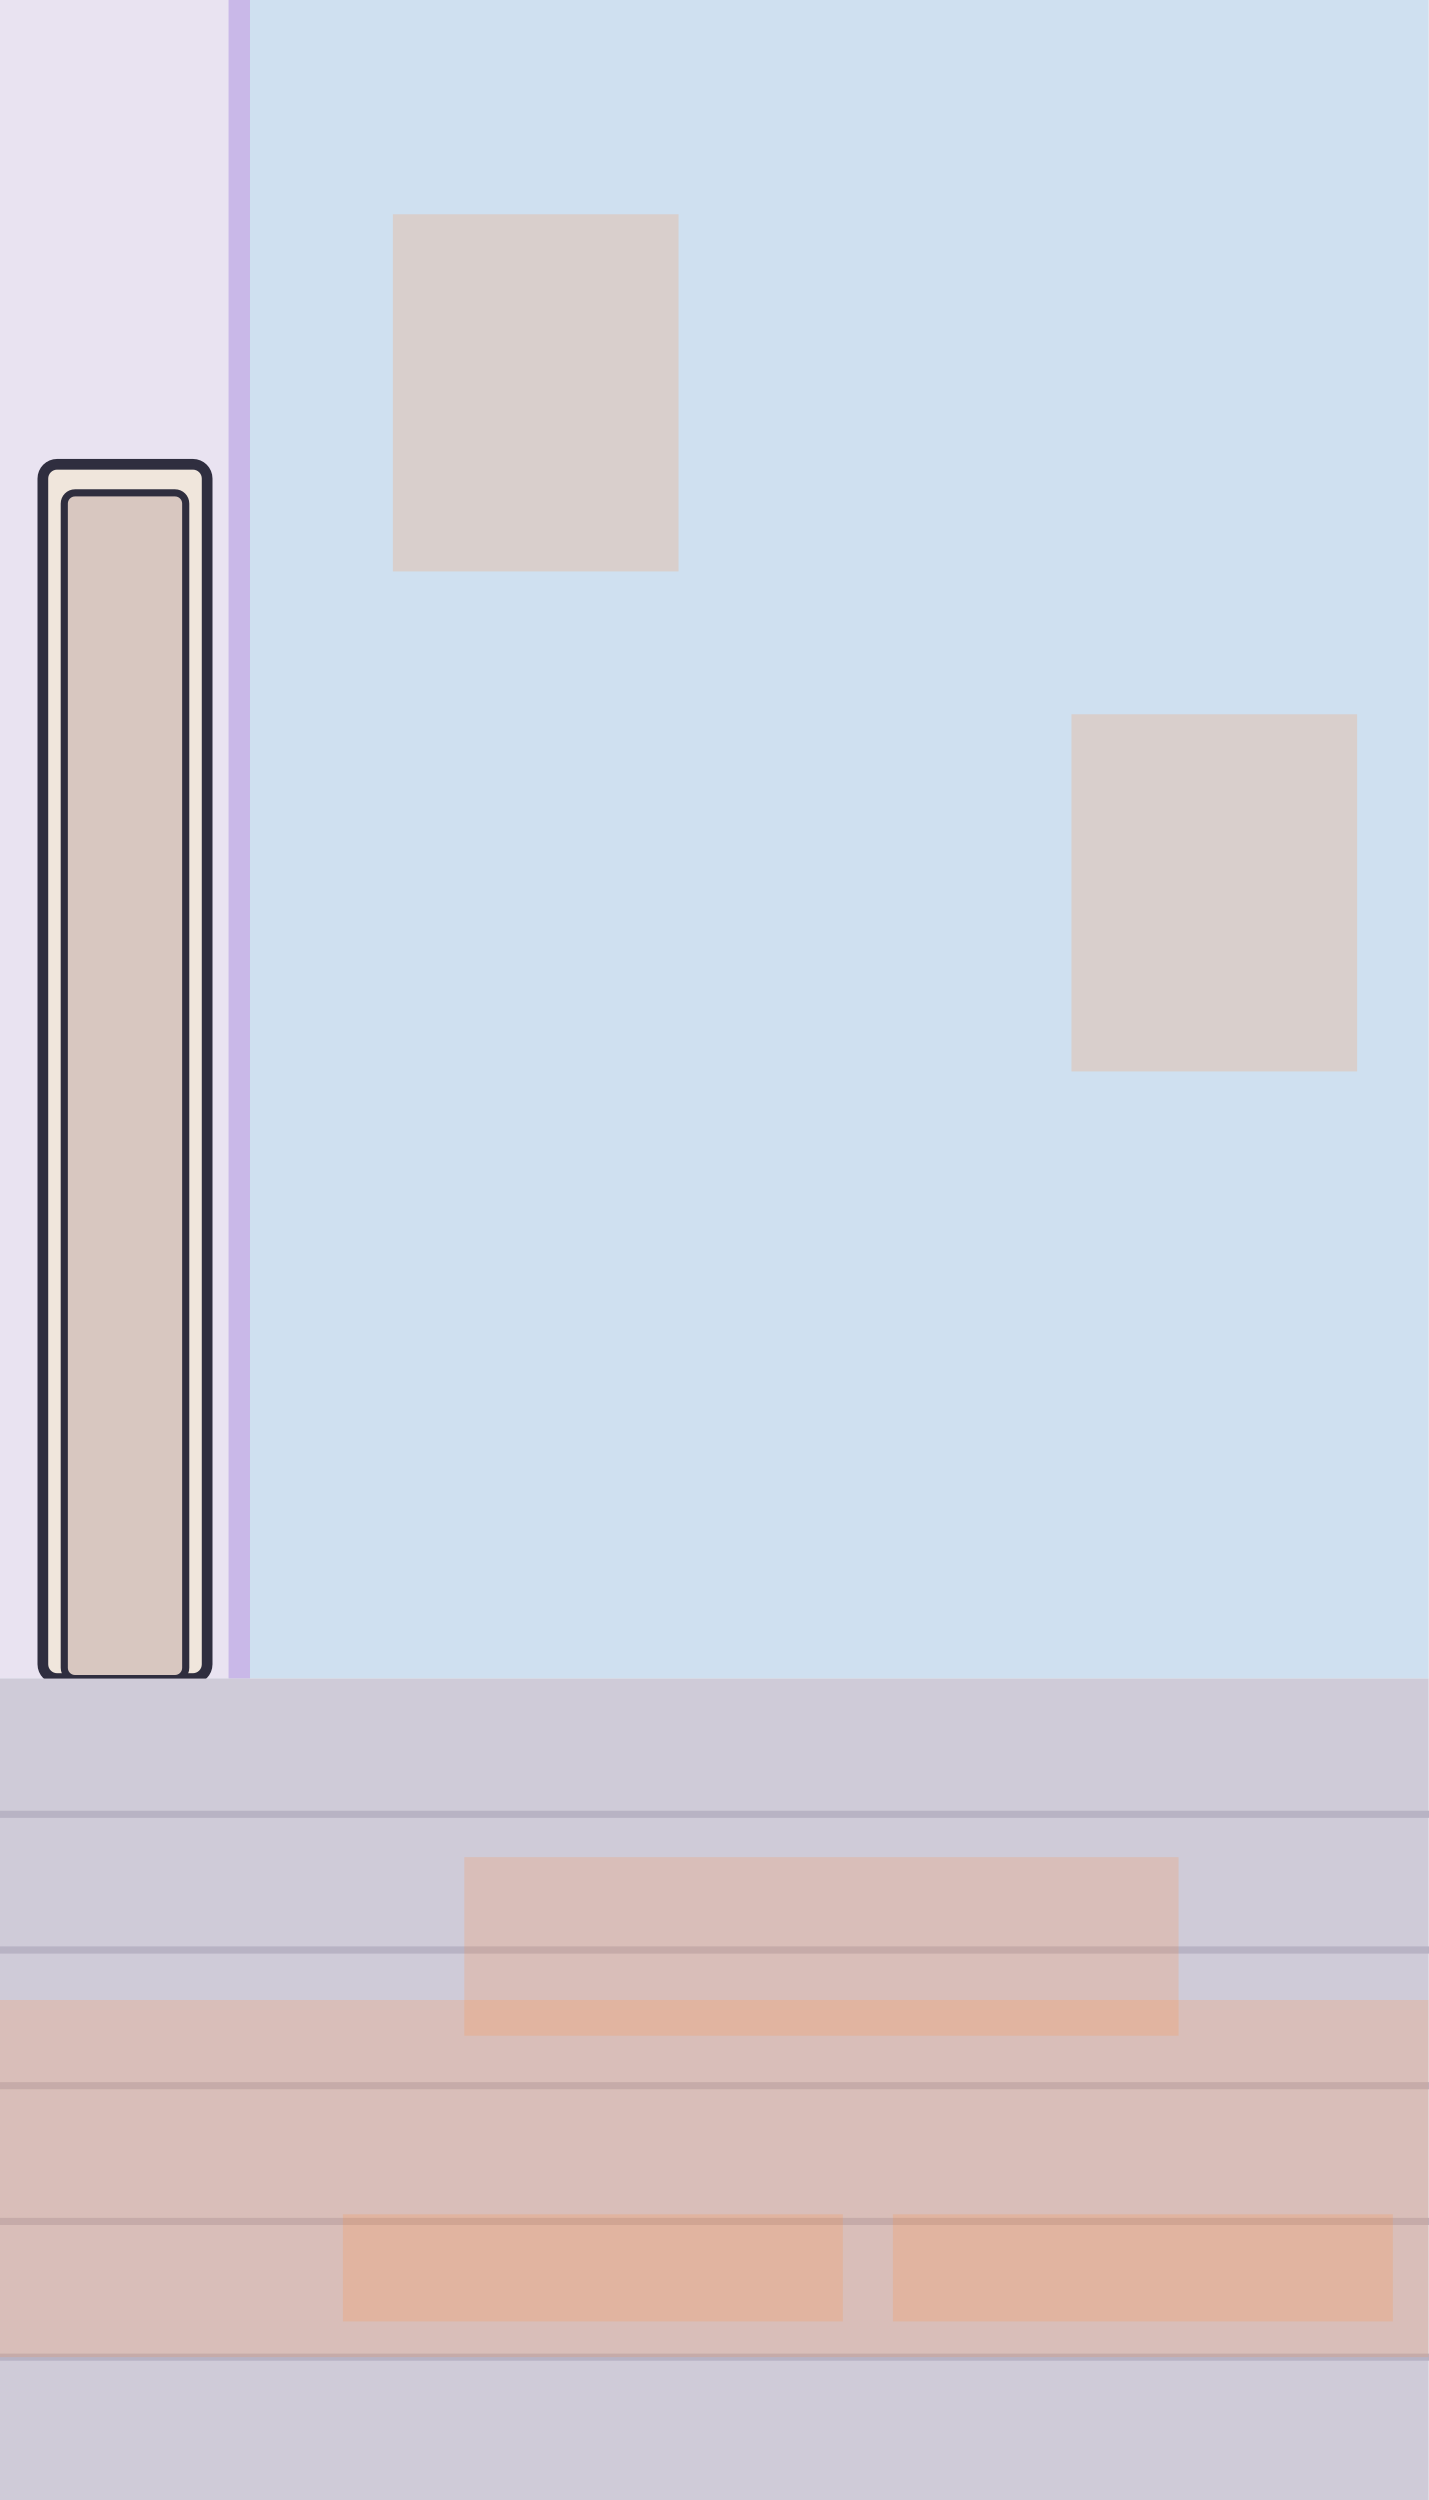
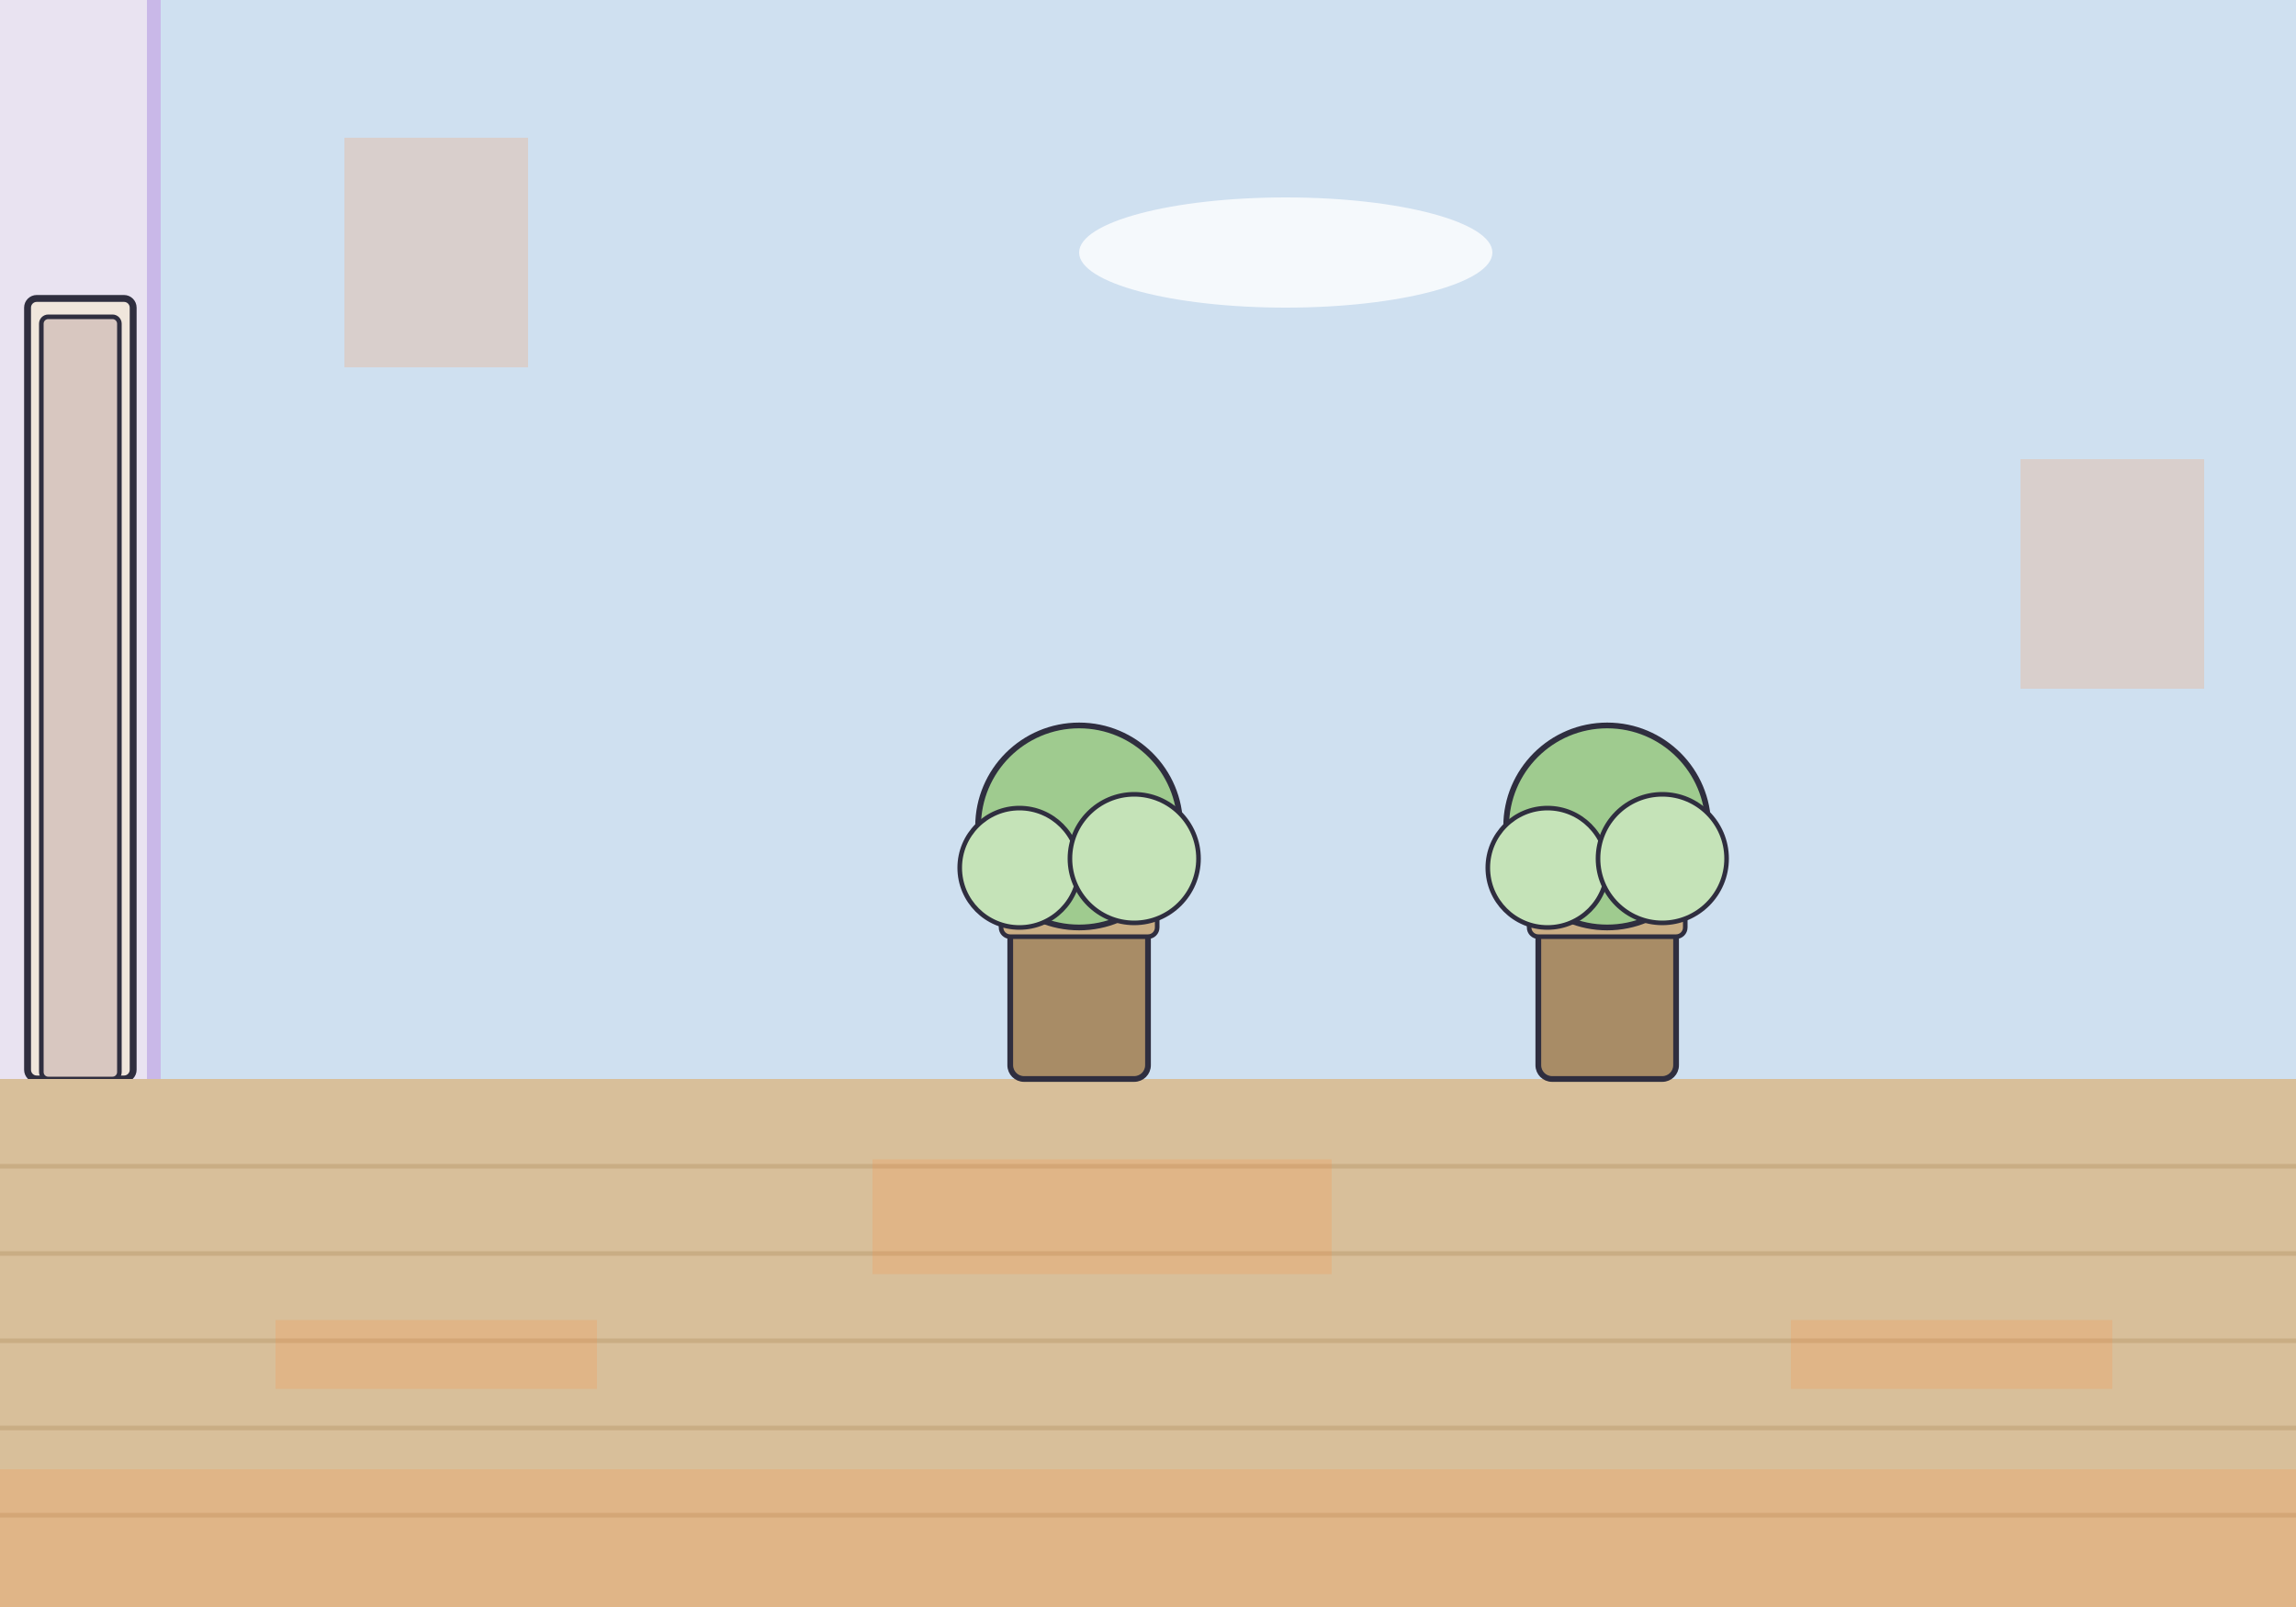
- <svg xmlns="http://www.w3.org/2000/svg" viewBox="0 0 400 700" width="400" height="700">
+ <svg xmlns="http://www.w3.org/2000/svg" viewBox="0 0 1000 700" width="1000" height="700">
  <g id="obloha">
-     <rect x="0" y="0" width="400" height="470" fill="#CFE0F0" stroke="none" />
+     <rect x="0" y="0" width="1000" height="470" fill="#CFE0F0" stroke="none" />
+     <ellipse cx="560" cy="110" rx="90" ry="24" fill="#FFFFFF" stroke="none" opacity="0.8" />
  </g>
  <g id="zeď domu">
    <rect x="0" y="0" width="70" height="470" fill="#E9E3F1" stroke="none" />
    <rect x="64" y="0" width="6" height="470" fill="#C9B8E8" stroke="none" />
    <rect x="12" y="130" width="46" height="340" rx="4" fill="#F0E6DC" stroke="#2F2E3F" stroke-width="3" stroke-linejoin="round" stroke-linecap="round" />
    <rect x="18" y="138" width="34" height="332" rx="3" fill="#D8C7C0" stroke="#2F2E3F" stroke-width="2" stroke-linejoin="round" stroke-linecap="round" />
  </g>
  <g id="podlaha">
-     <rect x="0" y="470" width="400" height="230" fill="#CFCBD8" stroke="none" />
-     <path d="M 0 508 L 400 508" stroke="#B8B3C4" stroke-width="2" stroke-linejoin="round" stroke-linecap="round" />
-     <path d="M 0 546 L 400 546" stroke="#B8B3C4" stroke-width="2" stroke-linejoin="round" stroke-linecap="round" />
-     <path d="M 0 584 L 400 584" stroke="#B8B3C4" stroke-width="2" stroke-linejoin="round" stroke-linecap="round" />
-     <path d="M 0 622 L 400 622" stroke="#B8B3C4" stroke-width="2" stroke-linejoin="round" stroke-linecap="round" />
-     <path d="M 0 660 L 400 660" stroke="#B8B3C4" stroke-width="2" stroke-linejoin="round" stroke-linecap="round" />
+     <rect x="0" y="470" width="1000" height="230" fill="#D8BF9A" stroke="none" />
+     <path d="M 0 508 L 1000 508" stroke="#C9AD84" stroke-width="2" stroke-linejoin="round" stroke-linecap="round" />
+     <path d="M 0 546 L 1000 546" stroke="#C9AD84" stroke-width="2" stroke-linejoin="round" stroke-linecap="round" />
+     <path d="M 0 584 L 1000 584" stroke="#C9AD84" stroke-width="2" stroke-linejoin="round" stroke-linecap="round" />
+     <path d="M 0 622 L 1000 622" stroke="#C9AD84" stroke-width="2" stroke-linejoin="round" stroke-linecap="round" />
+     <path d="M 0 660 L 1000 660" stroke="#C9AD84" stroke-width="2" stroke-linejoin="round" stroke-linecap="round" />
  </g>
-   <rect id="@slot truhlík 1" x="96" y="620" width="140" height="30" fill="#FF8C3D" opacity="0.2" />
-   <rect id="@slot truhlík 2" x="250" y="620" width="140" height="30" fill="#FF8C3D" opacity="0.2" />
-   <rect id="@slot deka" x="130" y="520" width="200" height="50" fill="#FF8C3D" opacity="0.2" />
-   <rect id="@slot zábradlí" x="0" y="560" width="400" height="100" fill="#FF8C3D" opacity="0.2" />
-   <rect id="@slot krmítko" x="300" y="200" width="80" height="100" fill="#FF8C3D" opacity="0.2" />
-   <rect id="@slot lampion" x="110" y="60" width="80" height="100" fill="#FF8C3D" opacity="0.2" />
+   <g id="květináče">
+     <rect x="440" y="402" width="60" height="68" rx="6" fill="#A88C66" stroke="#2F2E3F" stroke-width="2.5" stroke-linejoin="round" stroke-linecap="round" />
+     <rect x="436" y="396" width="68" height="12" rx="4" fill="#C9AD84" stroke="#2F2E3F" stroke-width="2" stroke-linejoin="round" stroke-linecap="round" />
+     <circle cx="470" cy="360" r="44" fill="#9FCB8F" stroke="#2F2E3F" stroke-width="2.5" stroke-linejoin="round" stroke-linecap="round" />
+     <circle cx="444" cy="378" r="26" fill="#C5E3B8" stroke="#2F2E3F" stroke-width="2" stroke-linejoin="round" stroke-linecap="round" />
+     <circle cx="494" cy="374" r="28" fill="#C5E3B8" stroke="#2F2E3F" stroke-width="2" stroke-linejoin="round" stroke-linecap="round" />
+     <rect x="670" y="402" width="60" height="68" rx="6" fill="#A88C66" stroke="#2F2E3F" stroke-width="2.5" stroke-linejoin="round" stroke-linecap="round" />
+     <rect x="666" y="396" width="68" height="12" rx="4" fill="#C9AD84" stroke="#2F2E3F" stroke-width="2" stroke-linejoin="round" stroke-linecap="round" />
+     <circle cx="700" cy="360" r="44" fill="#9FCB8F" stroke="#2F2E3F" stroke-width="2.5" stroke-linejoin="round" stroke-linecap="round" />
+     <circle cx="674" cy="378" r="26" fill="#C5E3B8" stroke="#2F2E3F" stroke-width="2" stroke-linejoin="round" stroke-linecap="round" />
+     <circle cx="724" cy="374" r="28" fill="#C5E3B8" stroke="#2F2E3F" stroke-width="2" stroke-linejoin="round" stroke-linecap="round" />
+   </g>
+   <rect id="@slot truhlík 1" x="120" y="575" width="140" height="30" fill="#FF8C3D" opacity="0.2" />
+   <rect id="@slot truhlík 2" x="780" y="575" width="140" height="30" fill="#FF8C3D" opacity="0.2" />
+   <rect id="@slot deka" x="380" y="505" width="200" height="50" fill="#FF8C3D" opacity="0.2" />
+   <rect id="@slot zábradlí" x="0" y="640" width="1000" height="60" fill="#FF8C3D" opacity="0.2" />
+   <rect id="@slot krmítko" x="880" y="200" width="80" height="100" fill="#FF8C3D" opacity="0.2" />
+   <rect id="@slot lampion" x="150" y="60" width="80" height="100" fill="#FF8C3D" opacity="0.2" />
</svg>
